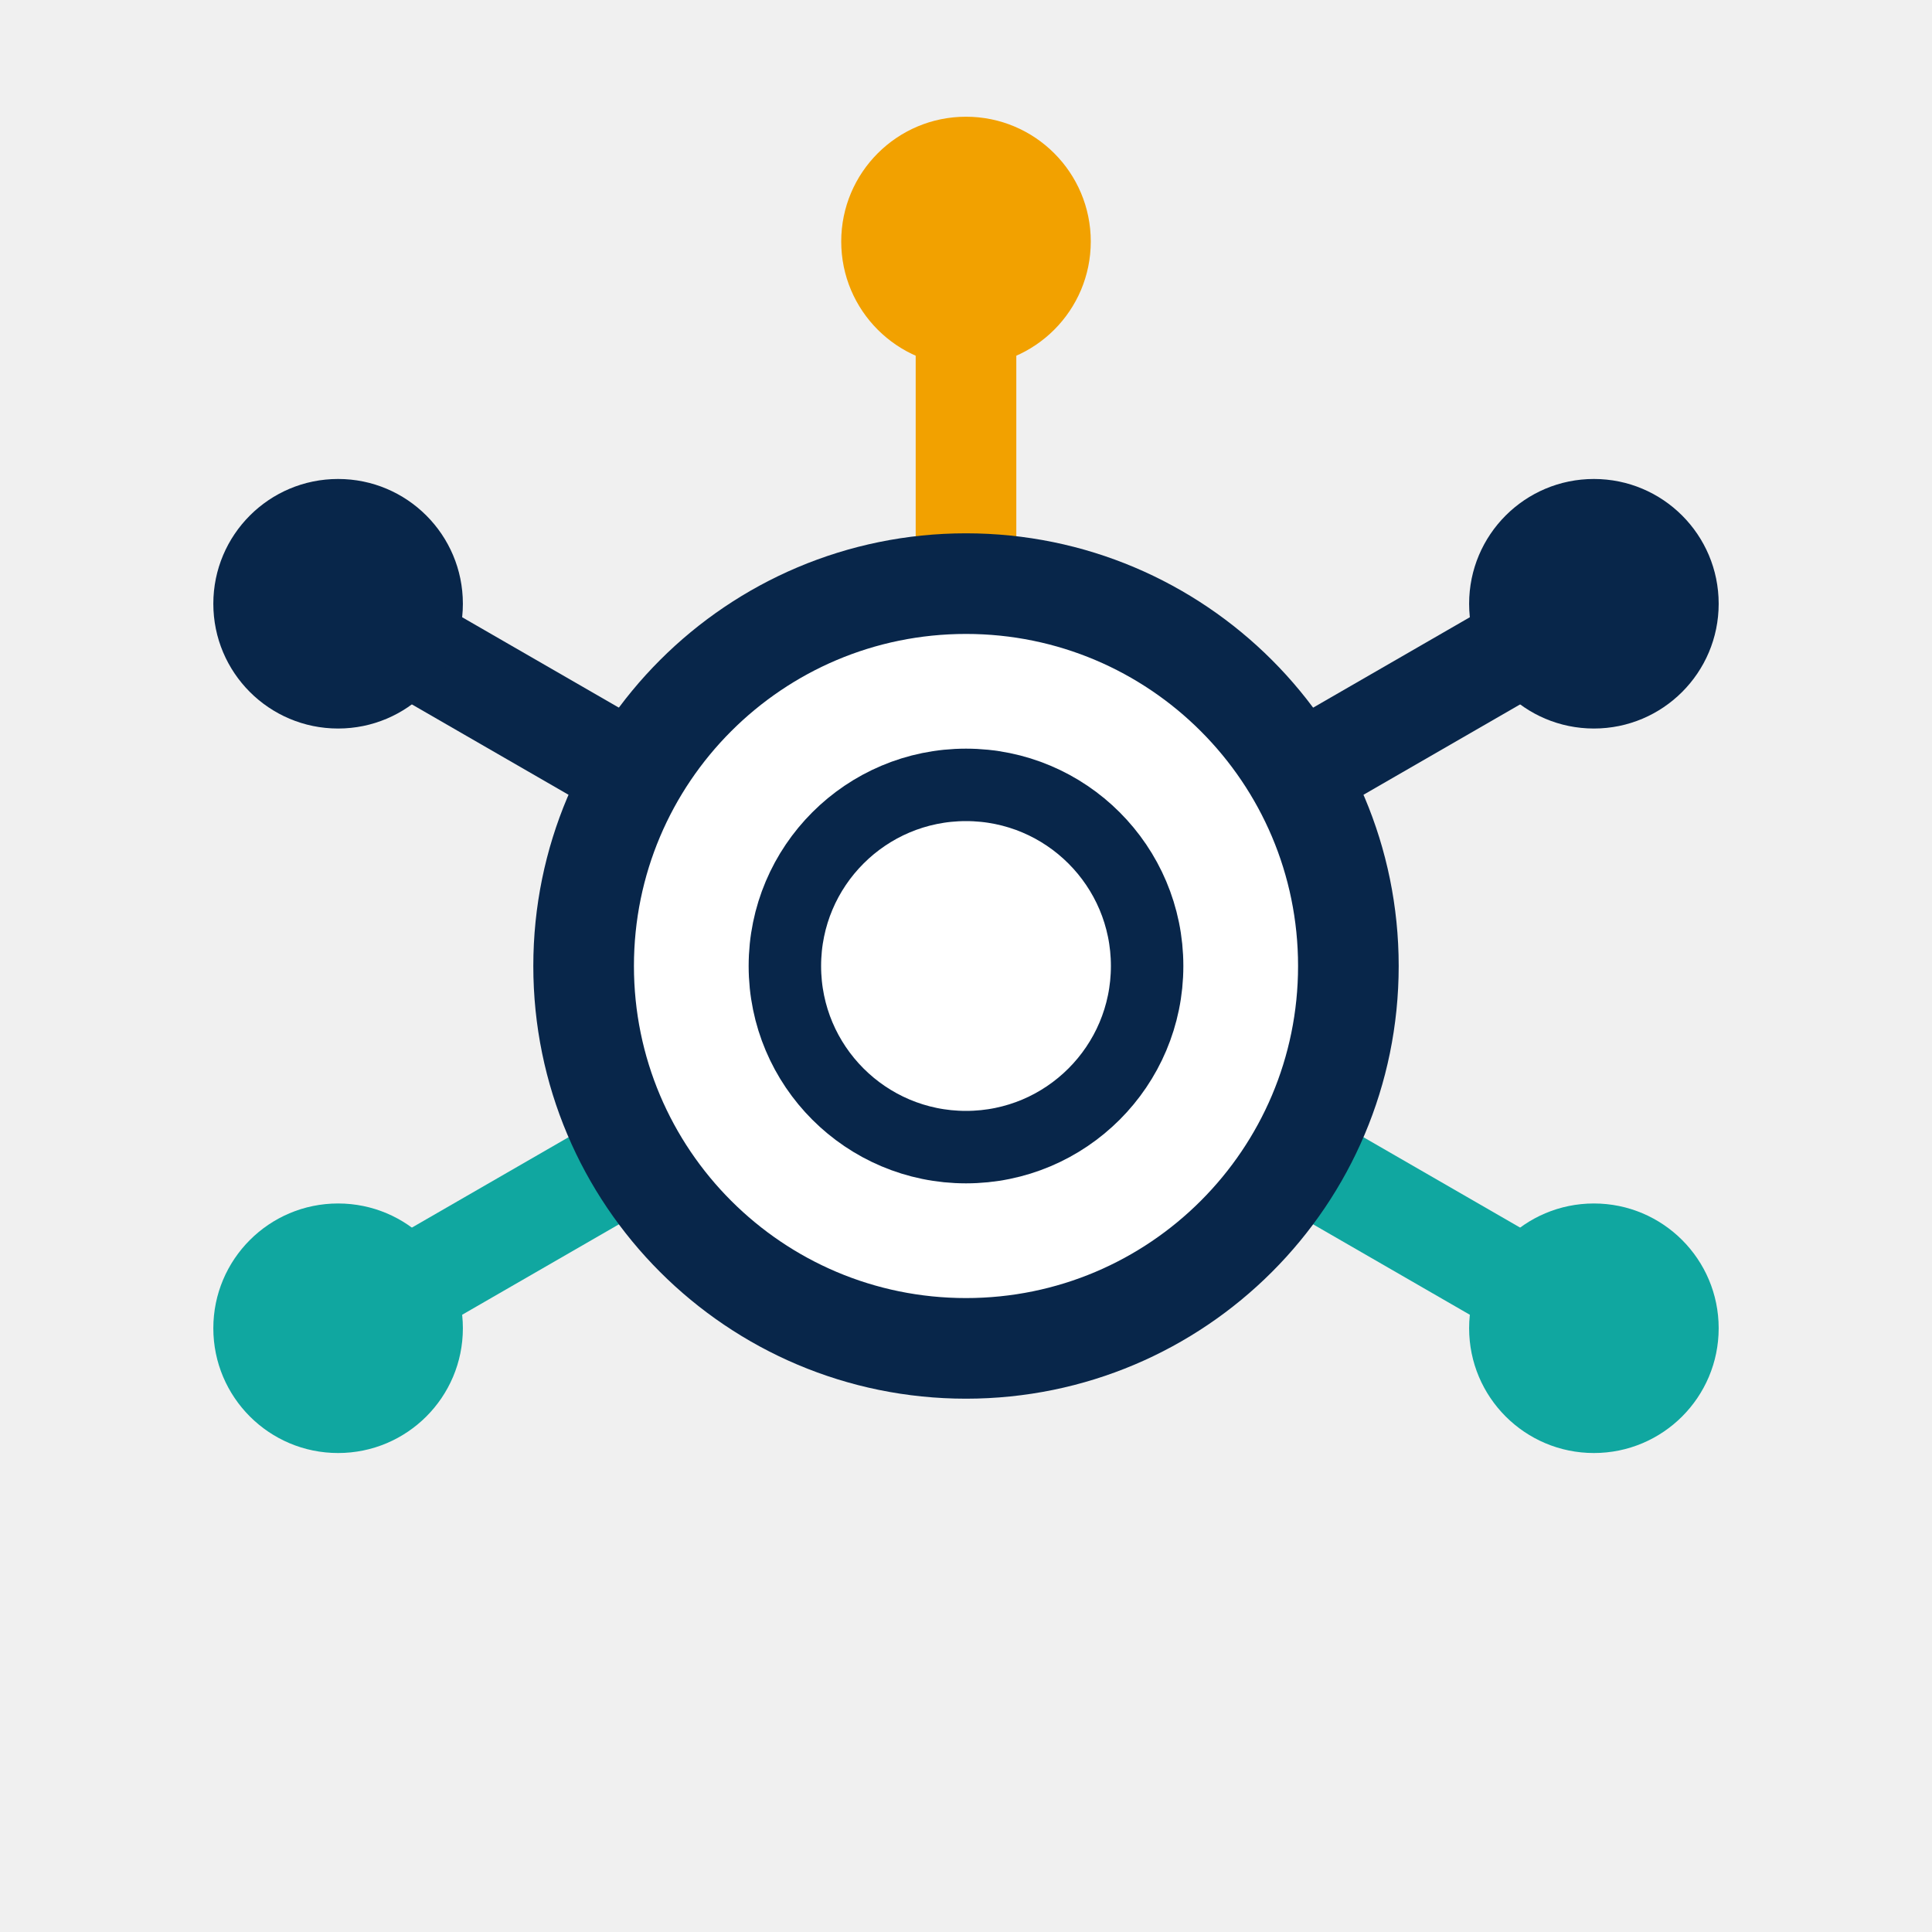
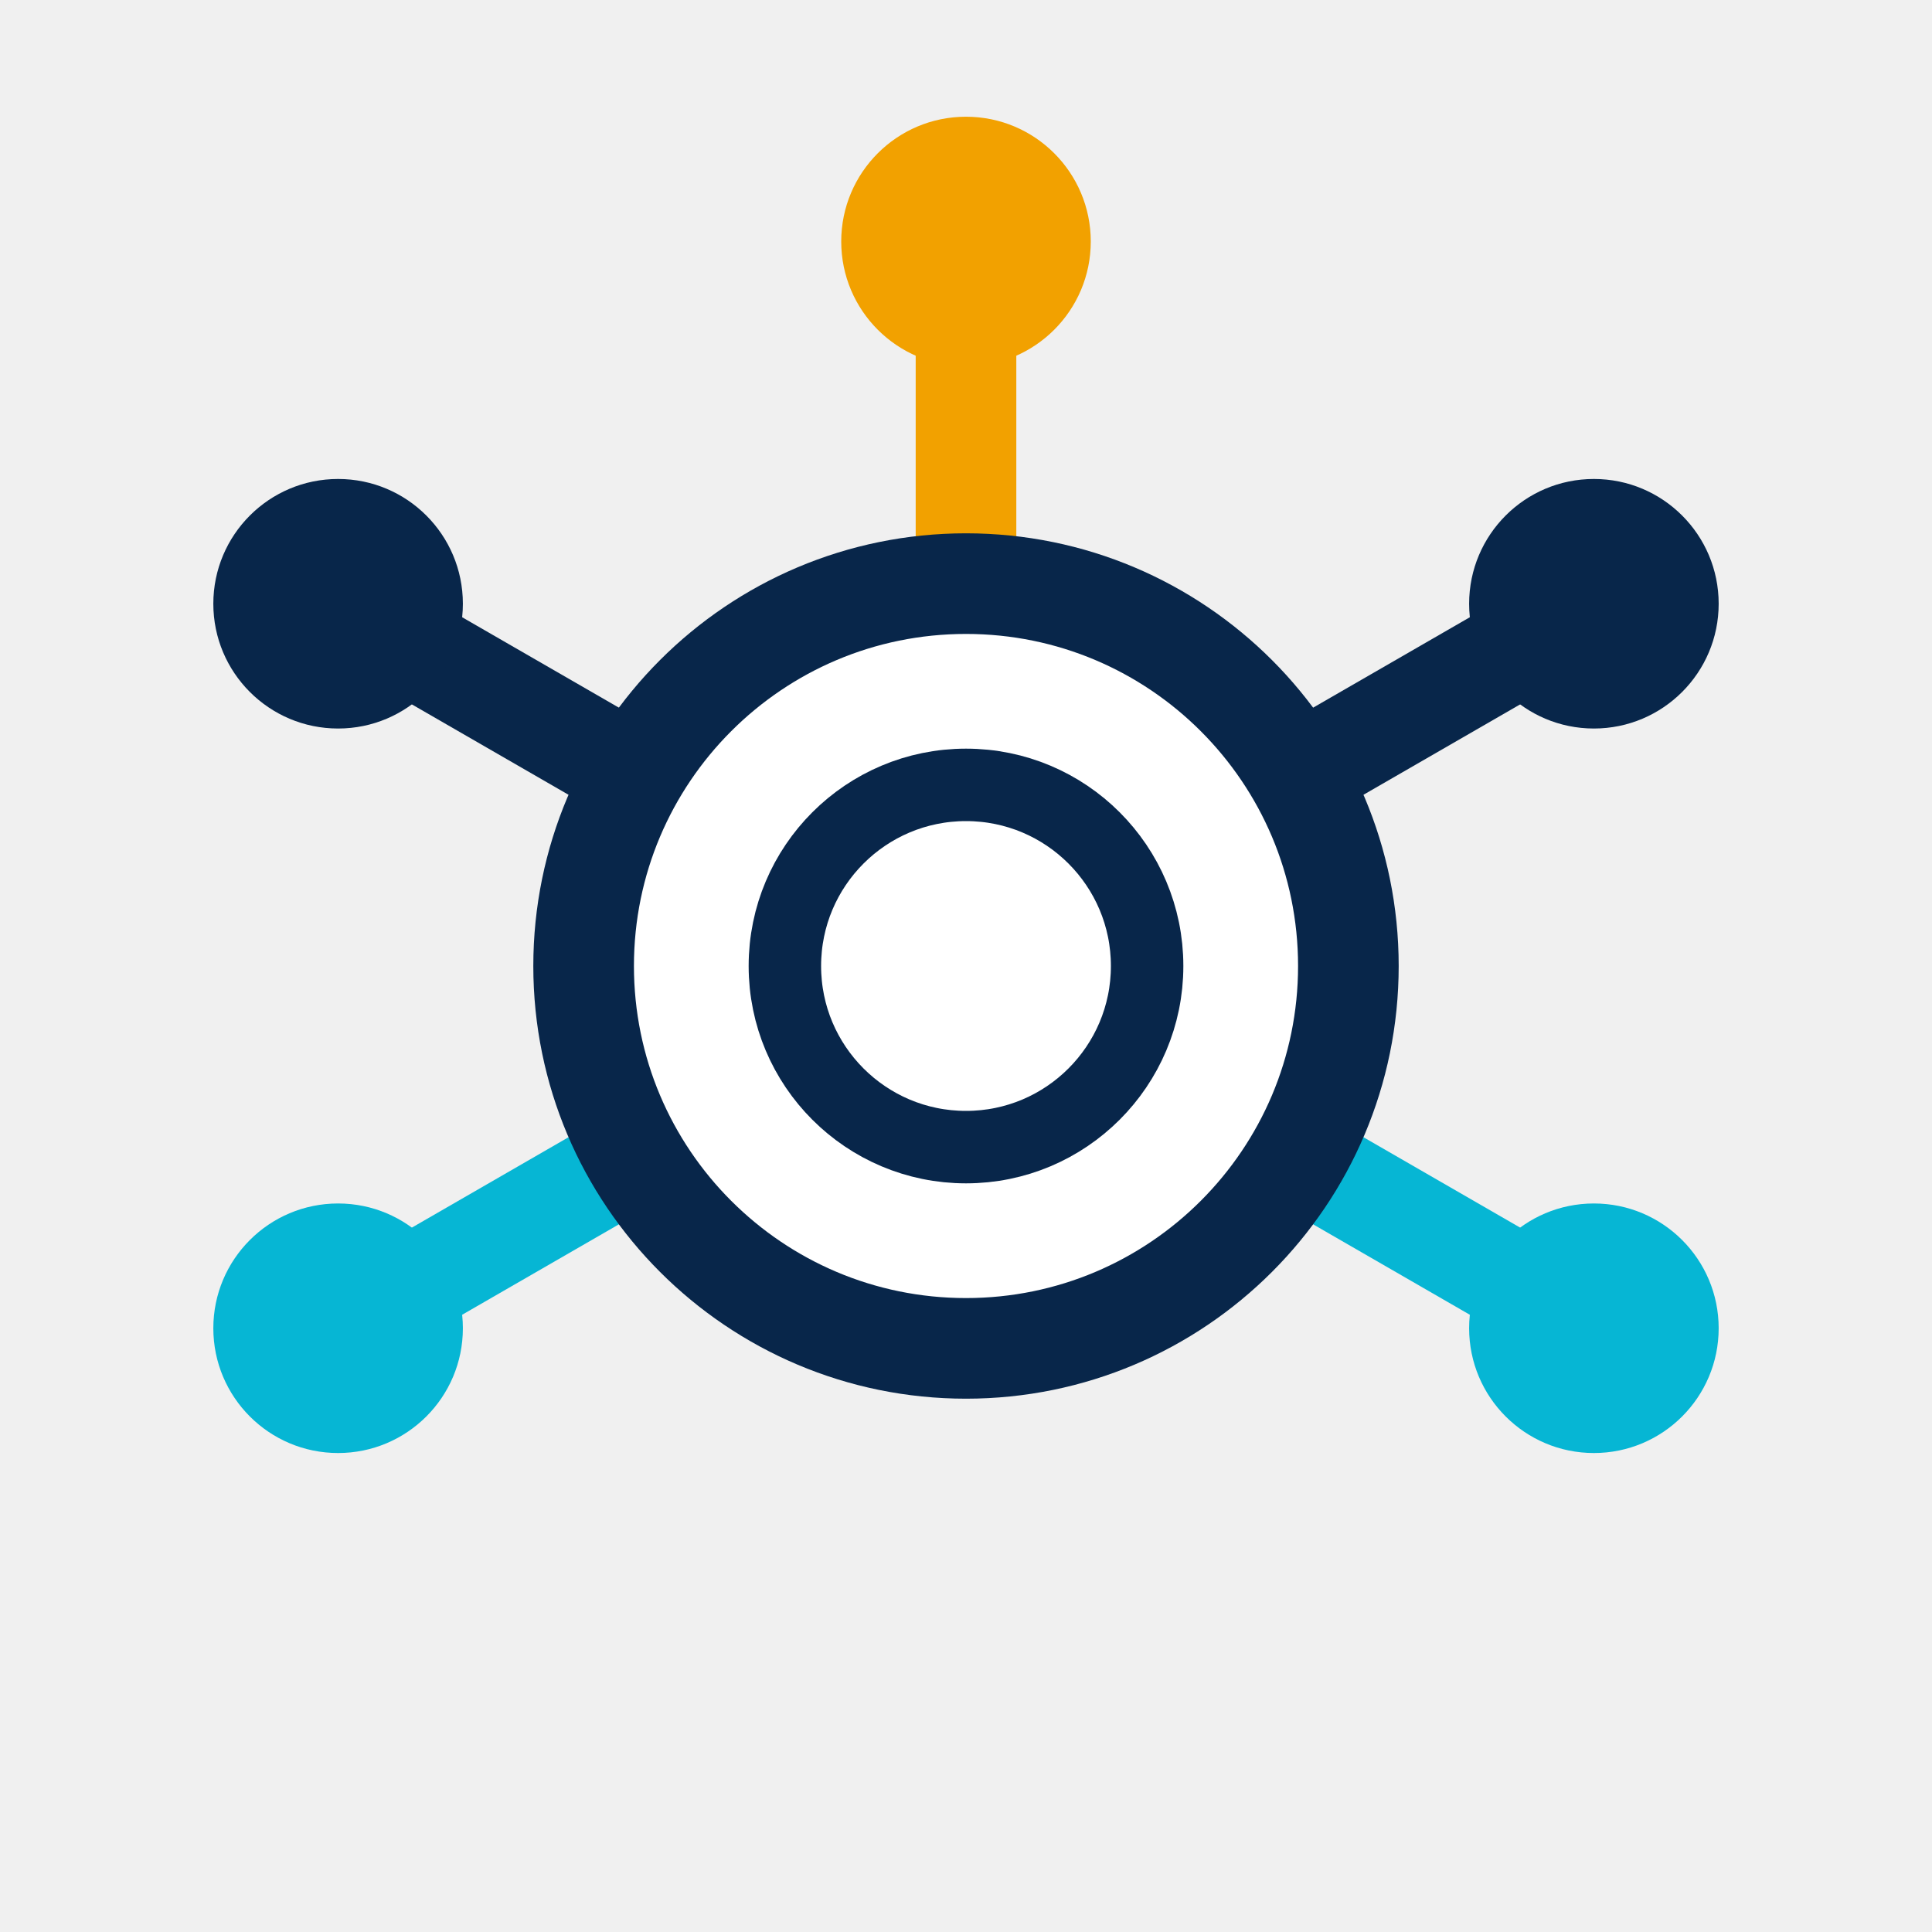
<svg xmlns="http://www.w3.org/2000/svg" width="96" height="96" viewBox="0 0 96 96" fill="none" role="img" aria-labelledby="title desc">
  <g stroke-width="5" stroke-linecap="round" stroke-linejoin="round">
    <path d="M48 48L48 12" stroke="#F2A100" />
    <path d="M48 48L16.8 30" stroke="#08264A" />
    <path d="M48 48L79.2 30" stroke="#08264A" />
-     <path d="M48 48L16.8 66" stroke="#10A7A0" />
-     <path d="M48 48L79.2 66" stroke="#10A7A0" />
+     <path d="M48 48L16.8 66" stroke="#06B6D4" />
+     <path d="M48 48L79.2 66" stroke="#06B6D4" />
    <circle cx="48" cy="48" r="19" fill="#FFFFFF" stroke="#08264A" />
    <circle cx="48" cy="48" r="9" fill="#FFFFFF" stroke="#08264A" stroke-width="3.6" />
    <circle cx="48" cy="12" r="6.2" fill="#F2A100" stroke="none" />
    <circle cx="16.8" cy="30" r="6.2" fill="#08264A" stroke="none" />
    <circle cx="79.2" cy="30" r="6.2" fill="#08264A" stroke="none" />
-     <circle cx="16.8" cy="66" r="6.2" fill="#10A7A0" stroke="none" />
-     <circle cx="79.2" cy="66" r="6.2" fill="#10A7A0" stroke="none" />
+     <circle cx="16.8" cy="66" r="6.2" fill="#06B6D4" stroke="none" />
+     <circle cx="79.2" cy="66" r="6.2" fill="#06B6D4" stroke="none" />
  </g>
</svg>
